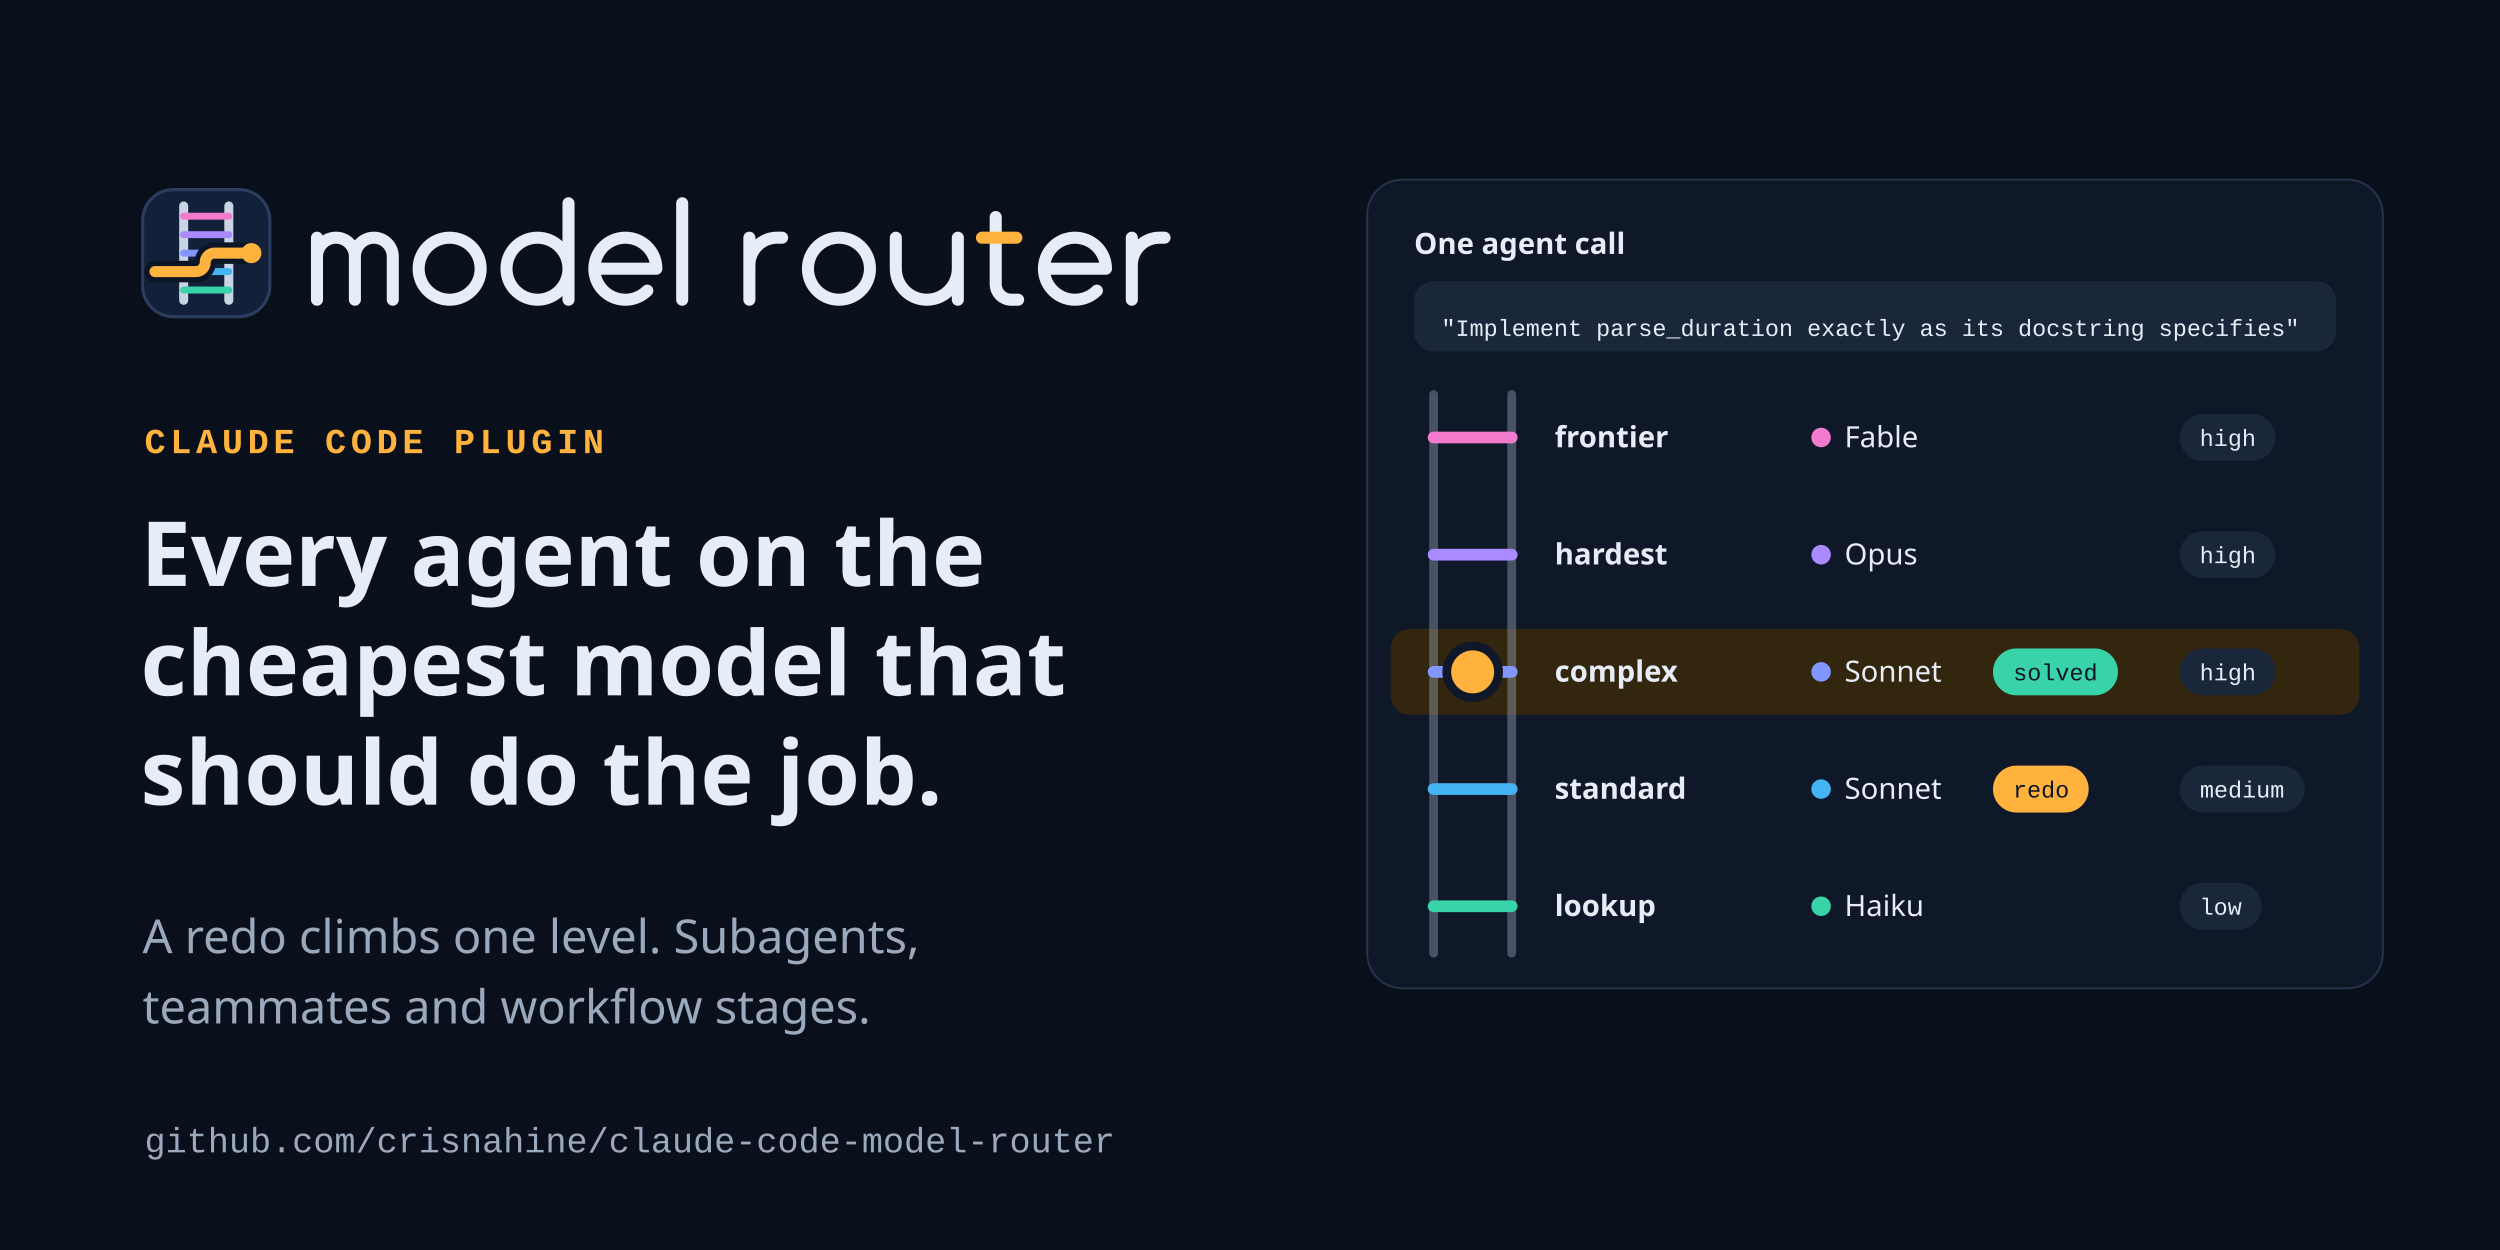
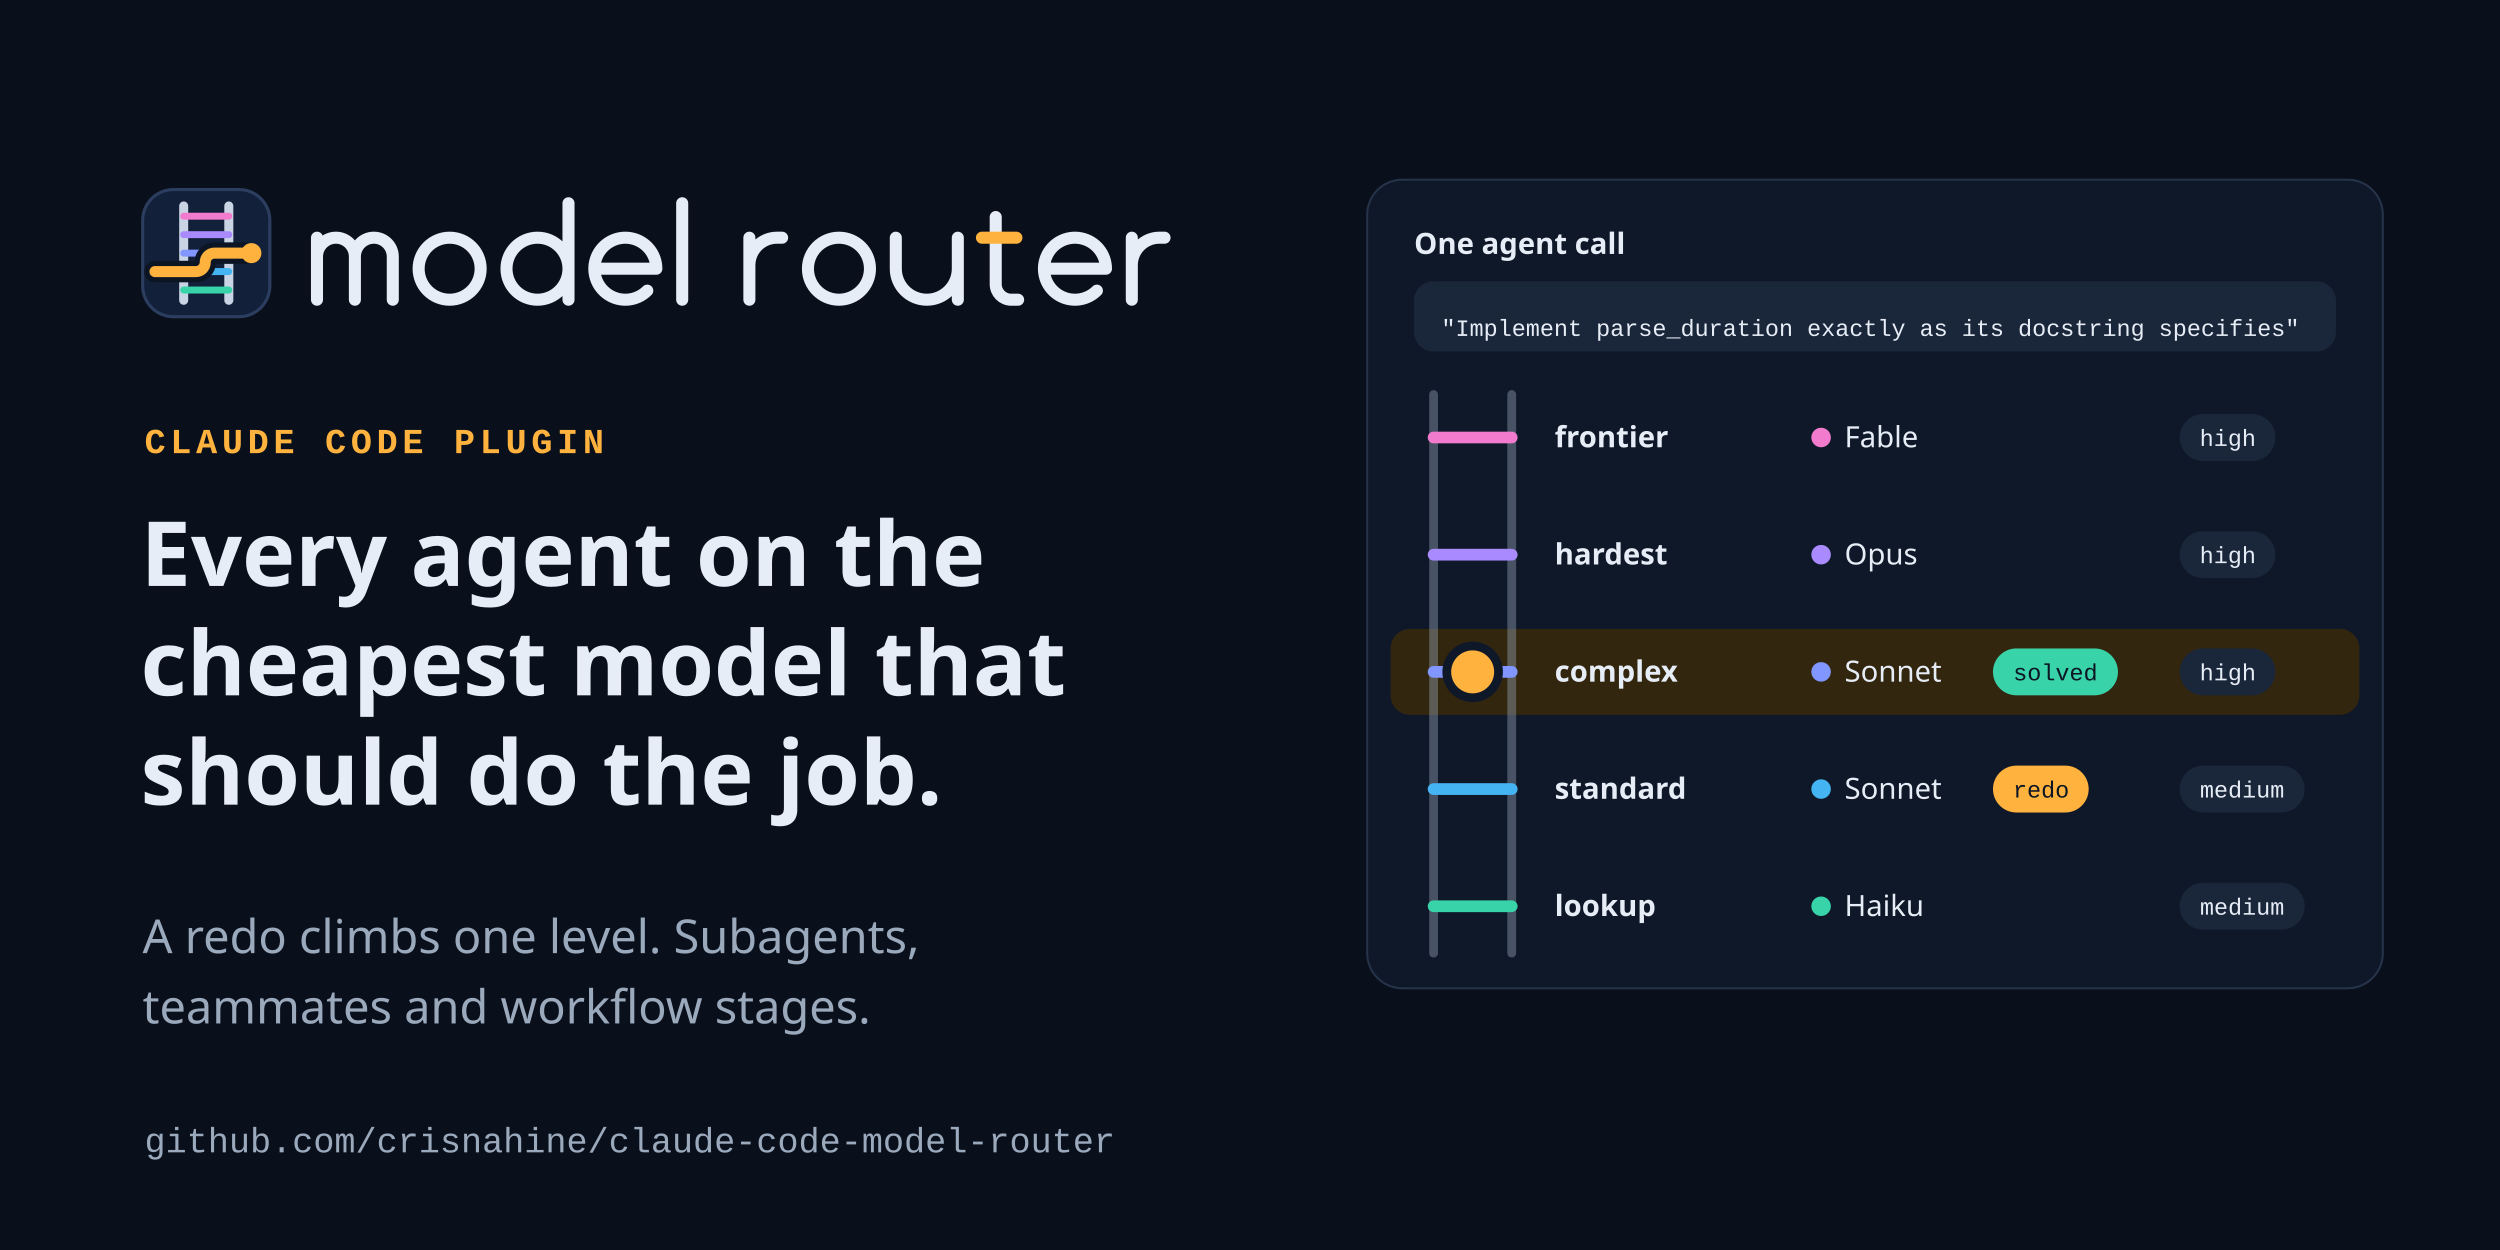
<svg xmlns="http://www.w3.org/2000/svg" viewBox="0 0 1280 640" width="1280" height="640" role="img" aria-label="Model Router, a Claude Code plugin: every agent on the cheapest model that should do the job, and a redo climbs one level.">
  <style>text{font-family:-apple-system, BlinkMacSystemFont, "Segoe UI", "Noto Sans", Helvetica, Arial, sans-serif}.mono{font-family:ui-monospace, SFMono-Regular, "SF Mono", Menlo, Consolas, "Liberation Mono", monospace}.b{font-weight:600}.rail{stroke:#C9D4E4}.tilehalo{stroke:#0C1524}.bg{fill:#0A101B}.card{fill:#0F1828;stroke:#26344B}.ink{fill:#E7EDF6}.mut{fill:#9BA9BD}.faint{fill:#1A263A}.ln{stroke:#26344B}.lnm{stroke:#9BA9BD}.inks{stroke:#E7EDF6}.rt{fill:#FFB23E}.rts{stroke:#FFB23E}.rtsoft{fill:#33260F}.halo{stroke:#0F1828}.haloc{stroke:#0A101B}.tile{fill:#13203A;stroke:#2C3E60}.stop0{stop-color:#0F1828}.stop1{stop-color:#0A101B}.tag{fill:#0C1524}.r1{fill:#38D3A8}.r1s{stroke:#38D3A8}.r2{fill:#45B4F2}.r2s{stroke:#45B4F2}.r3{fill:#8196FF}.r3s{stroke:#8196FF}.r4{fill:#AA8BFF}.r4s{stroke:#AA8BFF}.r5{fill:#F27BCD}.r5s{stroke:#F27BCD}</style>
  <rect width="1280" height="640" class="bg" />
  <g transform="translate(72 96) scale(1.05)">
    <g transform="translate(0 0) scale(1)">
      <rect x="1" y="1" width="62" height="62" rx="15" class="tile" stroke-width="1.5" />
      <path d="M21 9V55M43 9V55" class="rail" stroke-width="4.4" stroke-linecap="round" fill="none" />
      <path d="M21 14H43" class="r5s" stroke-width="3.4" stroke-linecap="round" />
      <path d="M21 23H43" class="r4s" stroke-width="3.4" stroke-linecap="round" />
      <path d="M21 32H43" class="r3s" stroke-width="3.4" stroke-linecap="round" />
      <path d="M21 41H43" class="r2s" stroke-width="3.4" stroke-linecap="round" />
      <path d="M21 50H43" class="r1s" stroke-width="3.4" stroke-linecap="round" />
      <path d="M7 41H27A4.5 4.5 0 0 0 31.5 36.5A4.5 4.5 0 0 1 36 32H51" class="tilehalo" stroke-width="10.5" fill="none" stroke-linecap="round" />
      <path d="M7 41H27A4.5 4.5 0 0 0 31.5 36.5A4.5 4.5 0 0 1 36 32H51" class="rts" stroke-width="5.4" fill="none" stroke-linecap="round" stroke-linejoin="round" />
      <circle cx="54" cy="32" r="4.9" class="rt" />
    </g>
    <g transform="translate(86 6) scale(0.84)">
      <path d="M0 22V58M0 33A11 11 0 0 1 22 33V58M22 33A11 11 0 0 1 44 33V58M59 40A18 18 0 1 0 95 40A18 18 0 1 0 59 40M110 40A18 18 0 1 0 146 40A18 18 0 1 0 110 40M146 2V58M161 40H197A18 18 0 1 0 191.73 52.73M212 2V58M251 22V58M251 38A16 16 0 0 1 267 22H270M285 40A18 18 0 1 0 321 40A18 18 0 1 0 285 40M336 22V40A18 18 0 0 0 372 40M372 22V58M394 10V49A9 9 0 0 0 403 58H407M422 40H458A18 18 0 1 0 452.73 52.73M473 22V58M473 38A16 16 0 0 1 489 22H492" class="inks" fill="none" stroke-width="7" stroke-linecap="round" stroke-linejoin="round" />
      <path d="M386 22H406" class="rts" fill="none" stroke-width="7" stroke-linecap="round" stroke-linejoin="round" />
    </g>
  </g>
  <text x="74" y="232" class="mono rt b" font-size="18" letter-spacing="2.4">CLAUDE CODE PLUGIN</text>
  <text x="72" y="300" class="ink b" font-size="46">Every agent on the</text>
  <text x="72" y="356" class="ink b" font-size="46">cheapest model that</text>
  <text x="72" y="412" class="ink b" font-size="46">should do the job.</text>
  <text x="73" y="488" class="mut" font-size="24">A redo climbs one level. Subagents,</text>
  <text x="73" y="524" class="mut" font-size="24">teammates and workflow stages.</text>
  <text x="74" y="590" class="mono mut" font-size="18">github.com/crisnahine/claude-code-model-router</text>
  <rect x="700" y="92" width="520" height="414" rx="18" class="card" stroke-width="1" />
  <text x="724" y="130" class="ink b" font-size="15">One agent call</text>
  <g class="sbrief">
    <rect x="724" y="144" width="472" height="36" rx="10" class="faint" stroke-width="0" />
    <text x="738" y="172" class="mono ink" font-size="12">"Implement parse_duration exactly as its docstring specifies"</text>
  </g>
  <rect x="712" y="322" width="496" height="44" rx="10" class="rtsoft sband" />
  <path d="M734 202V488M774 202V488" class="lnm" stroke-width="4.5" stroke-linecap="round" opacity="0.4" />
  <path d="M734 464H774" class="r1s" stroke-width="6" stroke-linecap="round" />
  <text x="796" y="469" class="ink b" font-size="15">lookup</text>
  <circle cx="932.4" cy="464" r="5" class="r1" />
  <text x="944.4" y="469" class="ink" font-size="15">Haiku</text>
-   <rect x="1116" y="452" width="42" height="24" rx="12" class="faint" />
-   <text x="1136.98" y="468.32" class="mono ink" font-size="12" text-anchor="middle">low</text>
+   <rect x="1116" y="452" width="64" height="24" rx="12" class="faint" />
+   <text x="1147.96" y="468.32" class="mono ink" font-size="12" text-anchor="middle">medium</text>
  <path d="M734 404H774" class="r2s" stroke-width="6" stroke-linecap="round" />
  <text x="796" y="409" class="ink b" font-size="15">standard</text>
  <circle cx="932.4" cy="404" r="5" class="r2" />
  <text x="944.4" y="409" class="ink" font-size="15">Sonnet</text>
  <rect x="1116" y="392" width="64" height="24" rx="12" class="faint" />
  <text x="1147.96" y="408.32" class="mono ink" font-size="12" text-anchor="middle">medium</text>
  <path d="M734 344H774" class="r3s" stroke-width="6" stroke-linecap="round" />
  <text x="796" y="349" class="ink b" font-size="15">complex</text>
  <circle cx="932.4" cy="344" r="5" class="r3" />
  <text x="944.4" y="349" class="ink" font-size="15">Sonnet</text>
  <rect x="1116" y="332" width="49" height="24" rx="12" class="faint" />
  <text x="1140.64" y="348.32" class="mono ink" font-size="12" text-anchor="middle">high</text>
  <path d="M734 284H774" class="r4s" stroke-width="6" stroke-linecap="round" />
  <text x="796" y="289" class="ink b" font-size="15">hardest</text>
  <circle cx="932.4" cy="284" r="5" class="r4" />
  <text x="944.4" y="289" class="ink" font-size="15">Opus</text>
  <rect x="1116" y="272" width="49" height="24" rx="12" class="faint" />
  <text x="1140.64" y="288.32" class="mono ink" font-size="12" text-anchor="middle">high</text>
  <path d="M734 224H774" class="r5s" stroke-width="6" stroke-linecap="round" />
  <text x="796" y="229" class="ink b" font-size="15">frontier</text>
  <circle cx="932.4" cy="224" r="5" class="r5" />
  <text x="944.4" y="229" class="ink" font-size="15">Fable</text>
  <rect x="1116" y="212" width="49" height="24" rx="12" class="faint" />
  <text x="1140.64" y="228.32" class="mono ink" font-size="12" text-anchor="middle">high</text>
  <g class="sredo">
    <rect x="1020.4" y="392" width="49" height="24" rx="12" class="rt" />
    <text x="1045.04" y="408.32" class="mono tag" font-size="12" text-anchor="middle">redo</text>
  </g>
  <g class="ssolved">
    <rect x="1020.4" y="332" width="64" height="24" rx="12" class="r1" />
    <text x="1052.36" y="348.32" class="mono tag" font-size="12" text-anchor="middle">solved</text>
  </g>
  <g class="stoken">
    <circle cx="754" cy="344" r="13" class="halo" fill="none" stroke-width="5" />
    <circle cx="754" cy="344" r="11" class="rt" />
  </g>
</svg>
